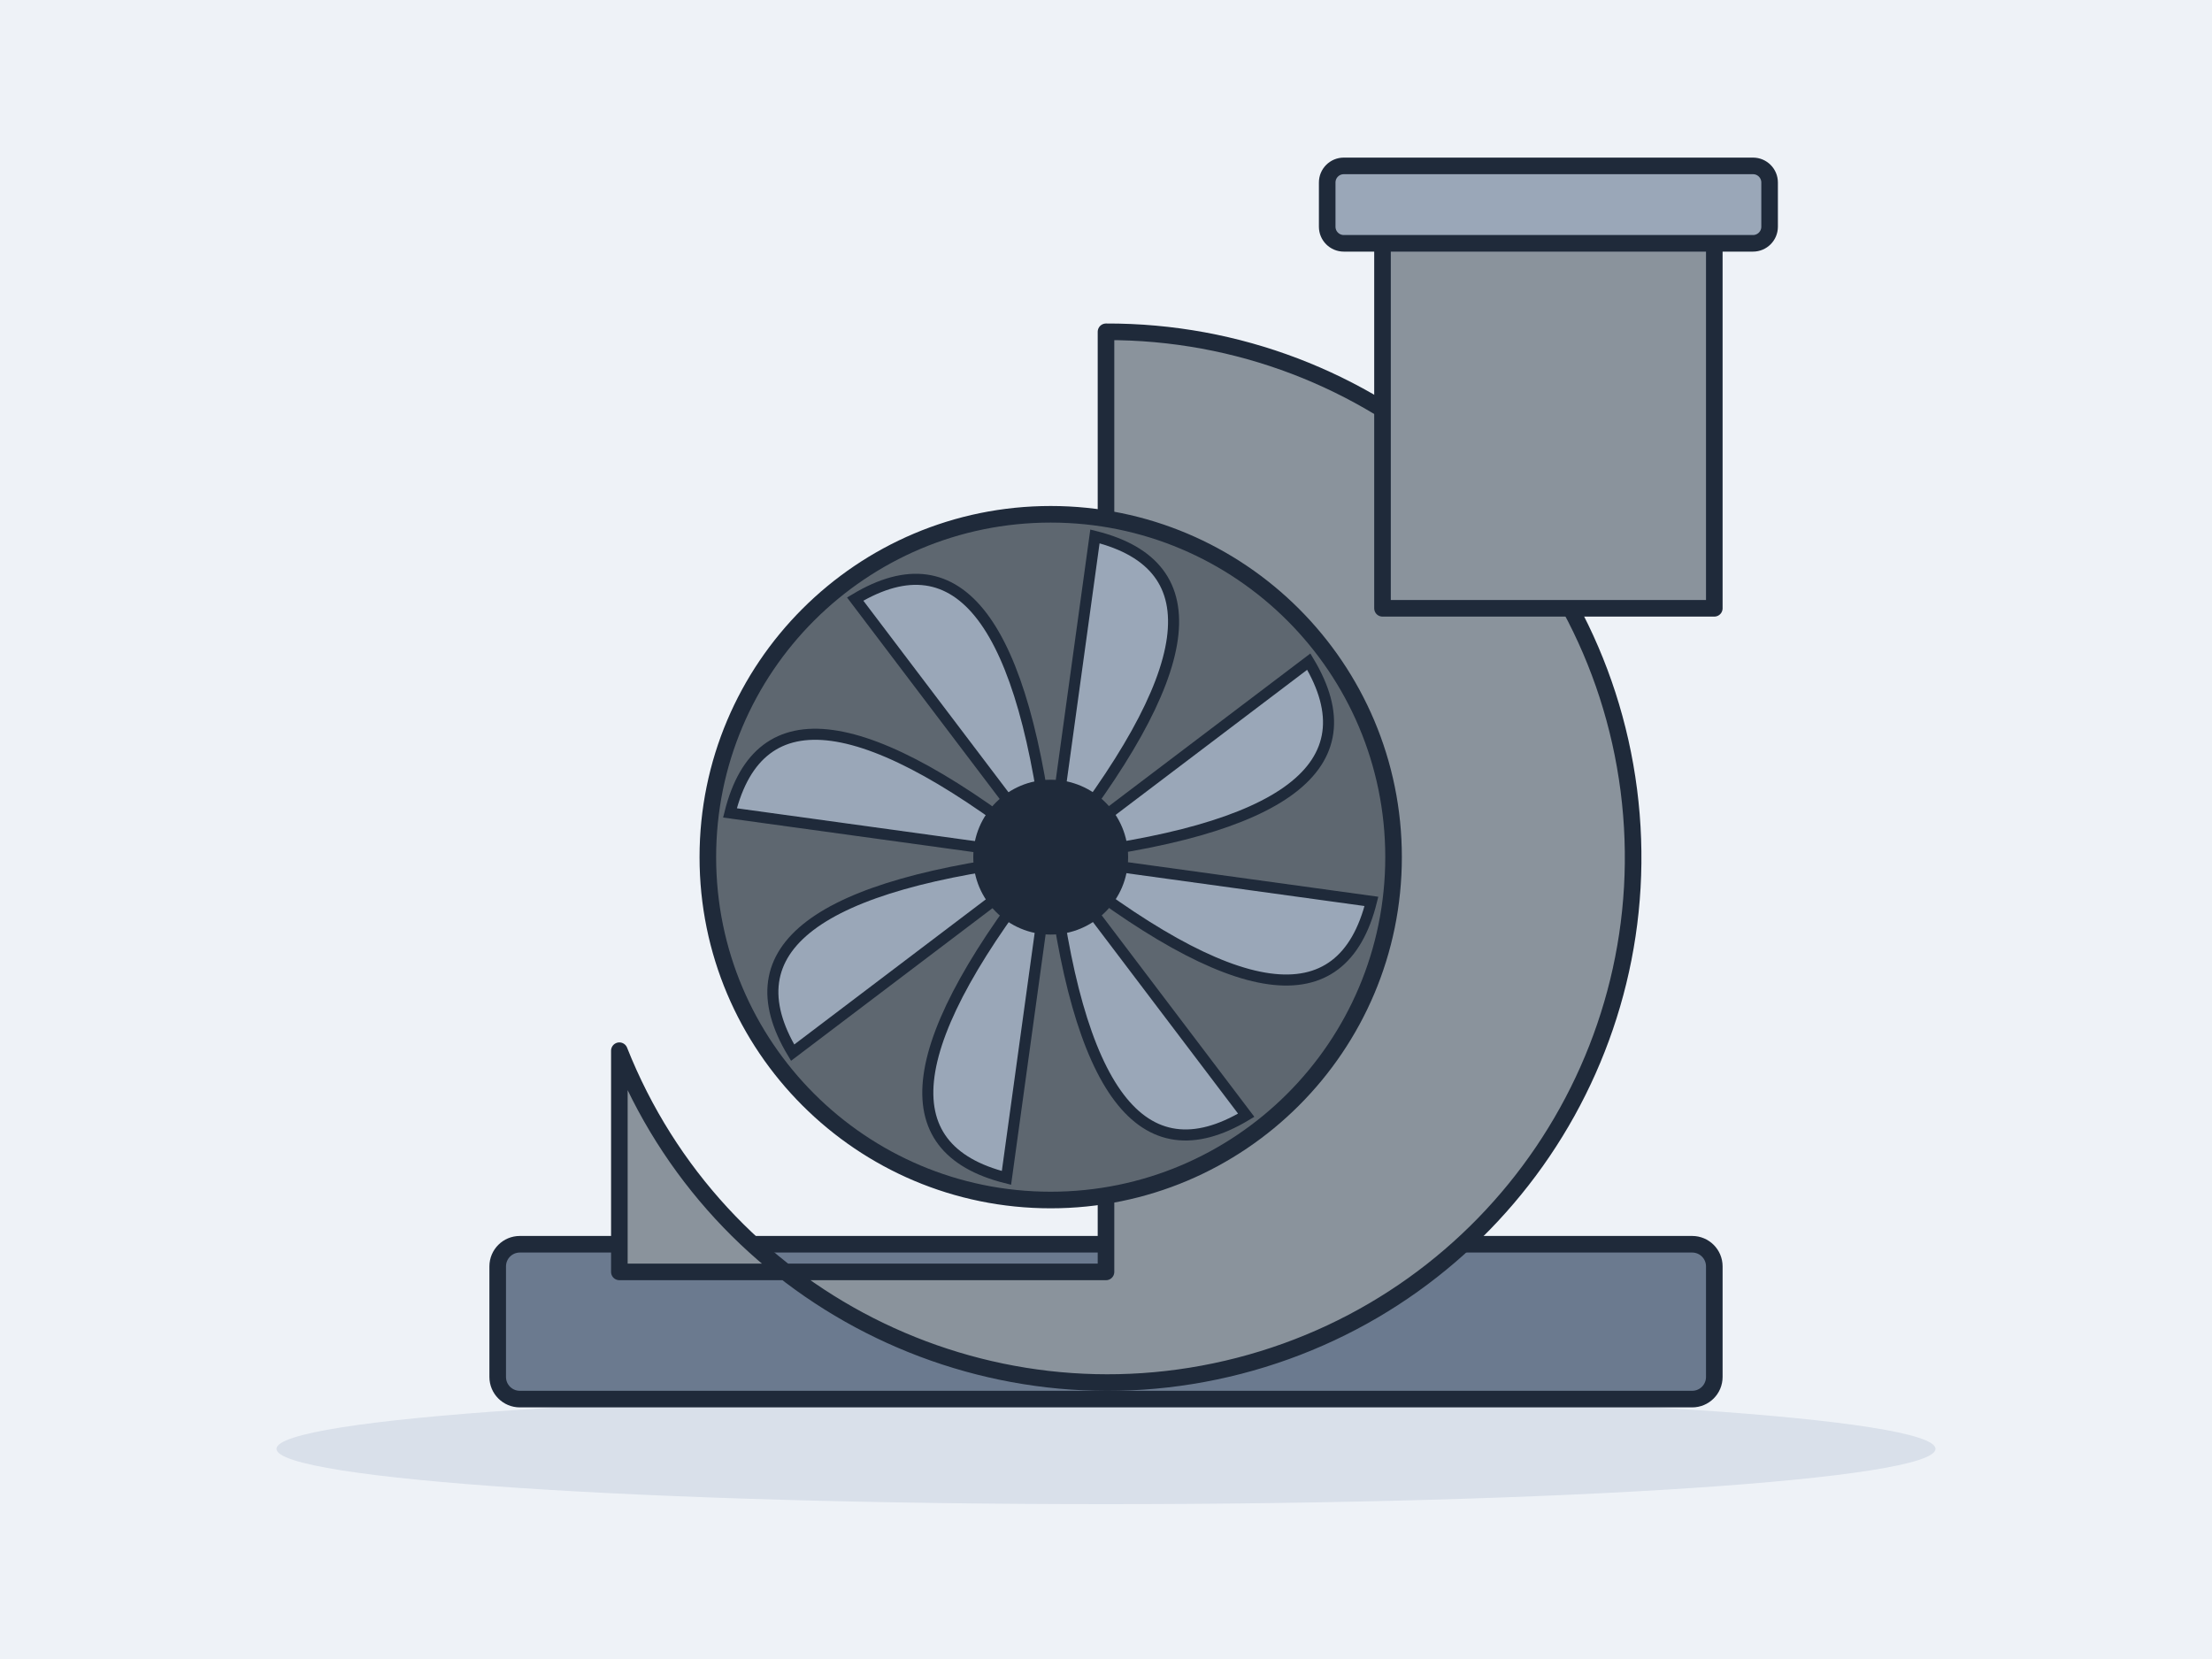
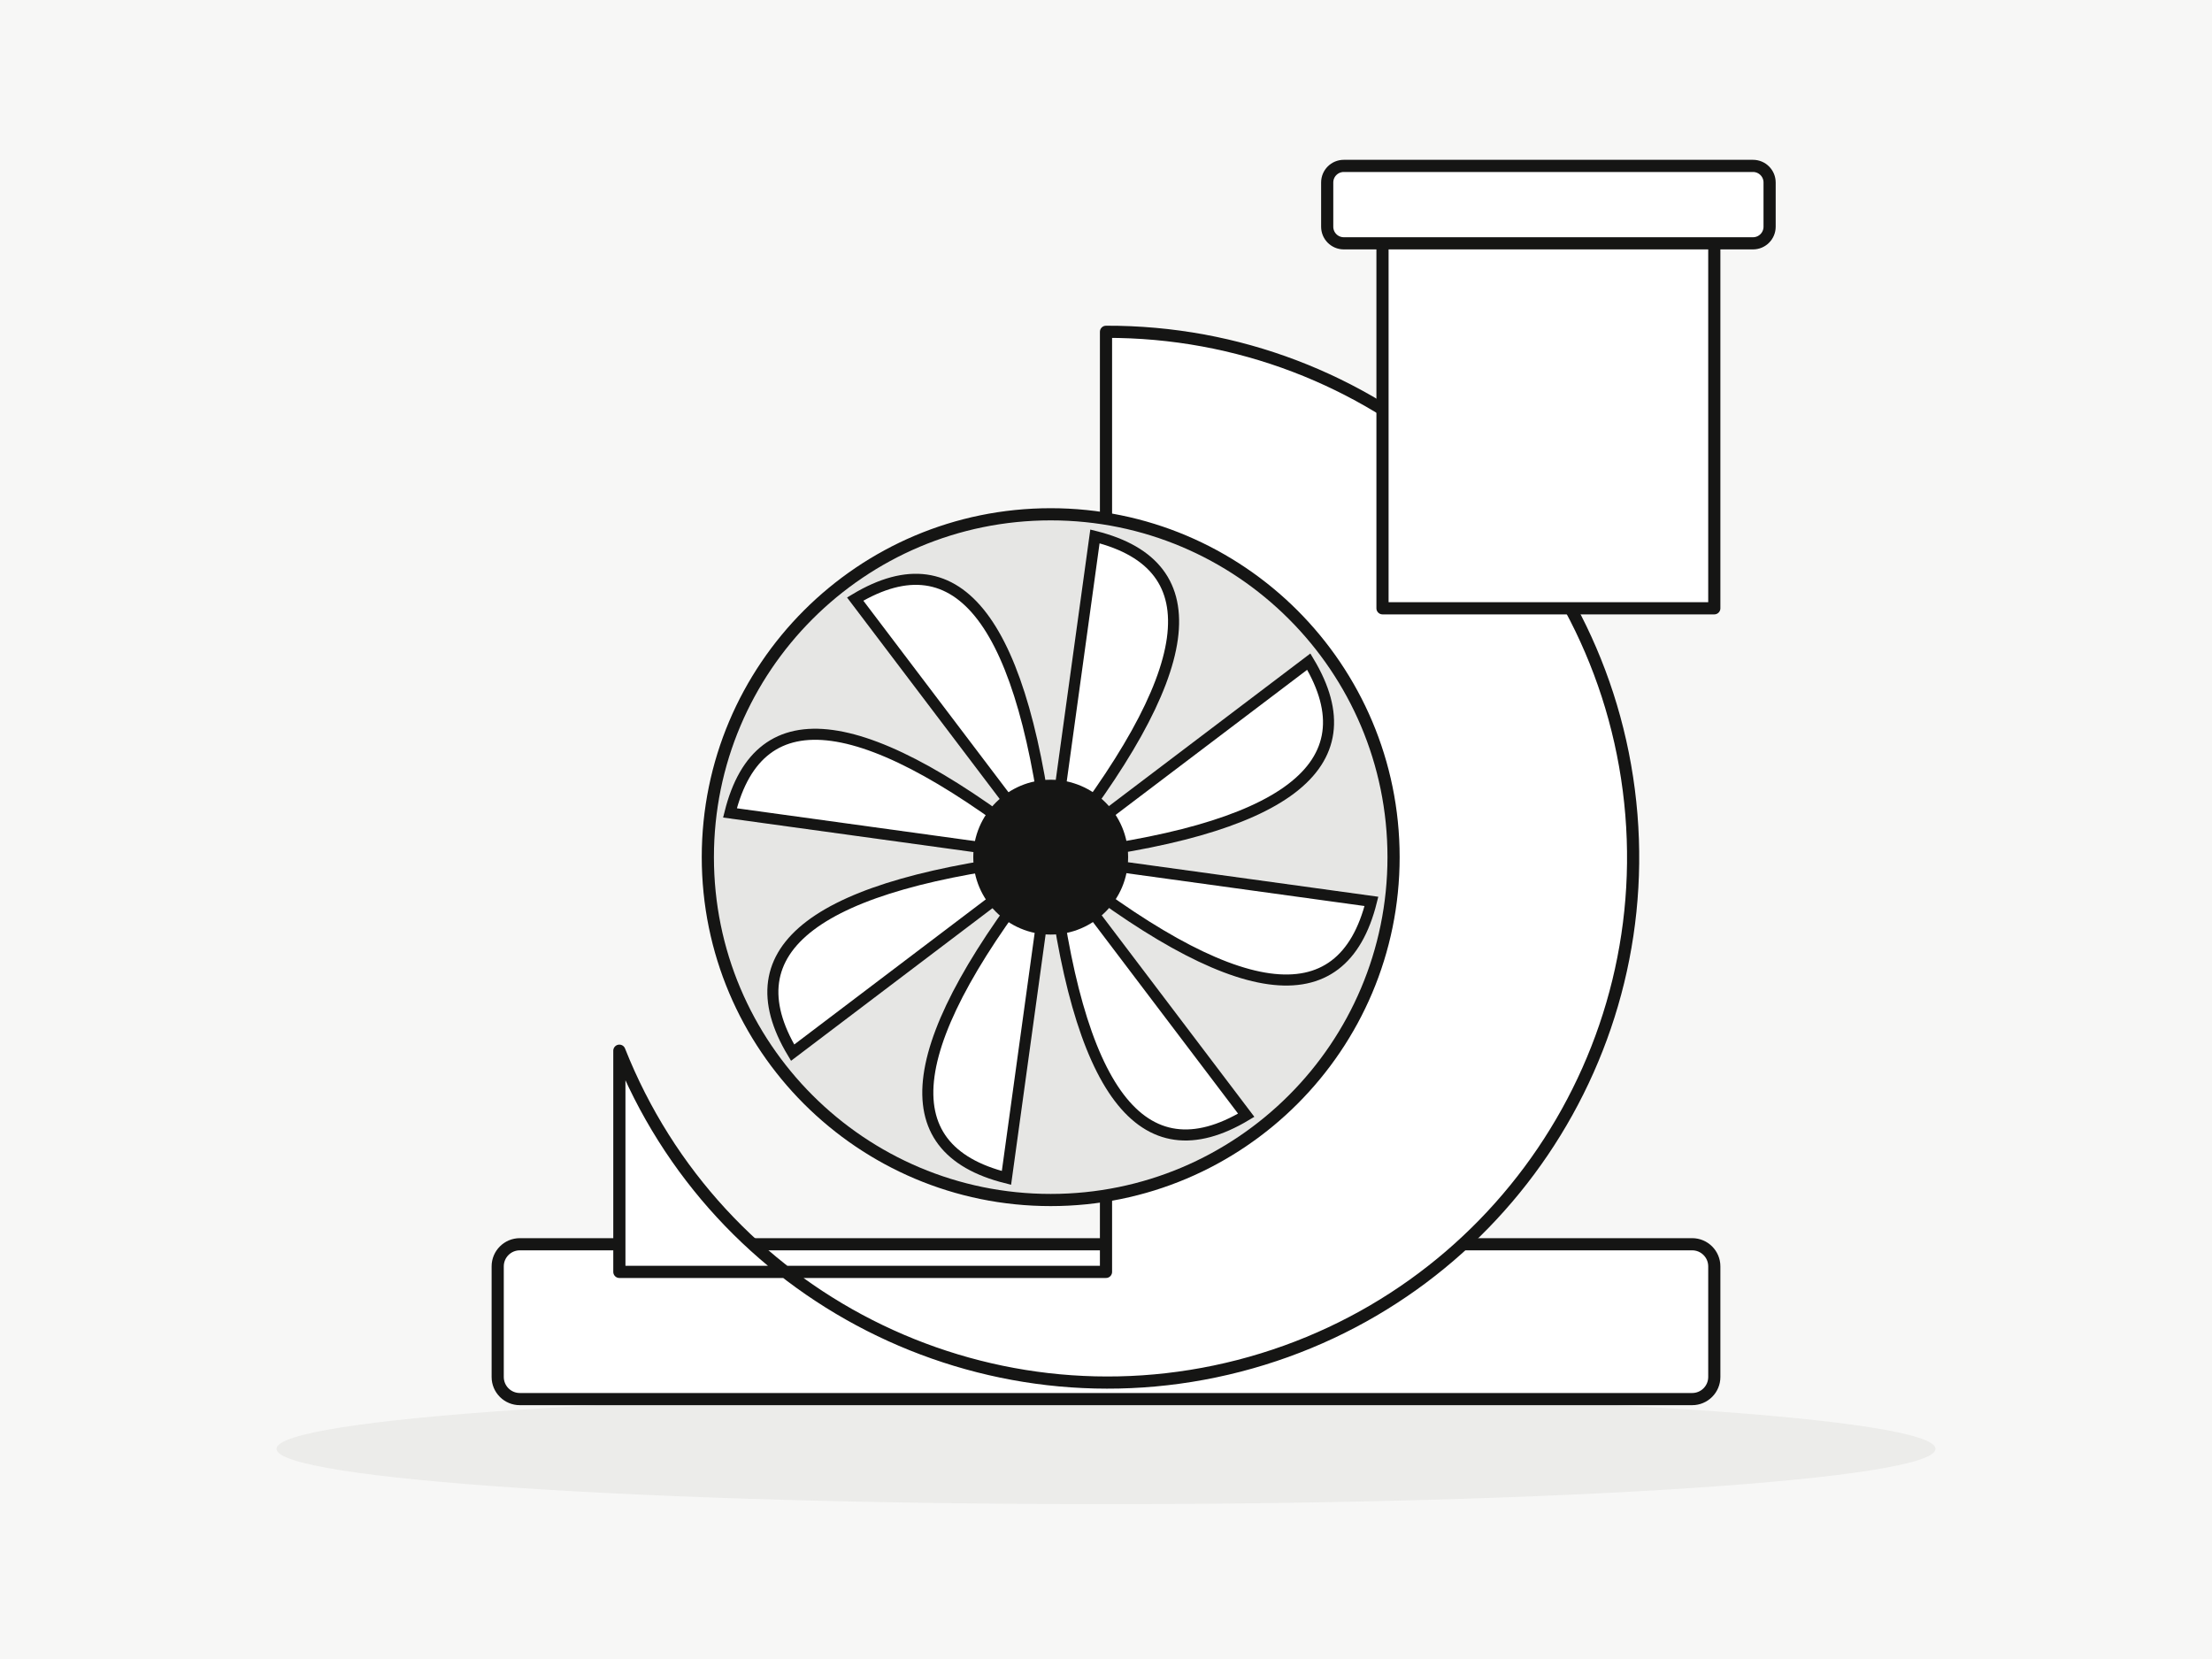
<svg xmlns="http://www.w3.org/2000/svg" viewBox="0 0 400 300">
-   <rect width="400" height="300" fill="#eef2f7" />
-   <ellipse cx="200" cy="262" rx="150" ry="10" fill="#d9e0ea" />
-   <rect x="90" y="225" width="220" height="28" rx="4" fill="#6b7a8f" stroke="#1f2a3a" stroke-width="3" stroke-linejoin="round" />
-   <path d="M200 60 A95 95 0 1 1 112 190 L112 230 L200 230 Z" fill="#8A939C" stroke="#1f2a3a" stroke-width="3" stroke-linejoin="round" />
-   <rect x="250" y="40" width="60" height="70" fill="#8A939C" stroke="#1f2a3a" stroke-width="3" stroke-linejoin="round" />
-   <rect x="240" y="30" width="80" height="14" rx="3" fill="#9aa7b8" stroke="#1f2a3a" stroke-width="3" stroke-linejoin="round" />
-   <circle cx="190" cy="155" r="62" fill="#5E6770" stroke="#1f2a3a" stroke-width="3" stroke-linejoin="round" />
-   <path d="M190 155 Q230 105 198 97 Z" fill="#9aa7b8" stroke="#1f2a3a" stroke-width="2" transform="rotate(0 190 155)" />
-   <path d="M190 155 Q230 105 198 97 Z" fill="#9aa7b8" stroke="#1f2a3a" stroke-width="2" transform="rotate(45 190 155)" />
-   <path d="M190 155 Q230 105 198 97 Z" fill="#9aa7b8" stroke="#1f2a3a" stroke-width="2" transform="rotate(90 190 155)" />
-   <path d="M190 155 Q230 105 198 97 Z" fill="#9aa7b8" stroke="#1f2a3a" stroke-width="2" transform="rotate(135 190 155)" />
-   <path d="M190 155 Q230 105 198 97 Z" fill="#9aa7b8" stroke="#1f2a3a" stroke-width="2" transform="rotate(180 190 155)" />
-   <path d="M190 155 Q230 105 198 97 Z" fill="#9aa7b8" stroke="#1f2a3a" stroke-width="2" transform="rotate(225 190 155)" />
-   <path d="M190 155 Q230 105 198 97 Z" fill="#9aa7b8" stroke="#1f2a3a" stroke-width="2" transform="rotate(270 190 155)" />
-   <path d="M190 155 Q230 105 198 97 Z" fill="#9aa7b8" stroke="#1f2a3a" stroke-width="2" transform="rotate(315 190 155)" />
-   <circle cx="190" cy="155" r="14" fill="#1f2a3a" />
+   <rect width="400" height="300" fill="#F7F7F6" />
+   <ellipse cx="200" cy="262" rx="150" ry="10" fill="#ECECEA" />
+   <rect x="90" y="225" width="220" height="28" rx="4" fill="#FFFFFF" stroke="#151514" stroke-width="2.2" stroke-linejoin="round" />
+   <path d="M200 60 A95 95 0 1 1 112 190 L112 230 L200 230 Z" fill="#FFFFFF" stroke="#151514" stroke-width="2.2" stroke-linejoin="round" />
+   <rect x="250" y="40" width="60" height="70" fill="#FFFFFF" stroke="#151514" stroke-width="2.2" stroke-linejoin="round" />
+   <rect x="240" y="30" width="80" height="14" rx="3" fill="#FFFFFF" stroke="#151514" stroke-width="2.2" stroke-linejoin="round" />
+   <circle cx="190" cy="155" r="62" fill="#E6E6E4" stroke="#151514" stroke-width="2.2" stroke-linejoin="round" />
+   <path d="M190 155 Q230 105 198 97 Z" fill="#FFFFFF" stroke="#151514" stroke-width="2" transform="rotate(0 190 155)" />
+   <path d="M190 155 Q230 105 198 97 Z" fill="#FFFFFF" stroke="#151514" stroke-width="2" transform="rotate(45 190 155)" />
+   <path d="M190 155 Q230 105 198 97 Z" fill="#FFFFFF" stroke="#151514" stroke-width="2" transform="rotate(90 190 155)" />
+   <path d="M190 155 Q230 105 198 97 Z" fill="#FFFFFF" stroke="#151514" stroke-width="2" transform="rotate(135 190 155)" />
+   <path d="M190 155 Q230 105 198 97 Z" fill="#FFFFFF" stroke="#151514" stroke-width="2" transform="rotate(180 190 155)" />
+   <path d="M190 155 Q230 105 198 97 Z" fill="#FFFFFF" stroke="#151514" stroke-width="2" transform="rotate(225 190 155)" />
+   <path d="M190 155 Q230 105 198 97 Z" fill="#FFFFFF" stroke="#151514" stroke-width="2" transform="rotate(270 190 155)" />
+   <path d="M190 155 Q230 105 198 97 Z" fill="#FFFFFF" stroke="#151514" stroke-width="2" transform="rotate(315 190 155)" />
+   <circle cx="190" cy="155" r="14" fill="#151514" />
</svg>
